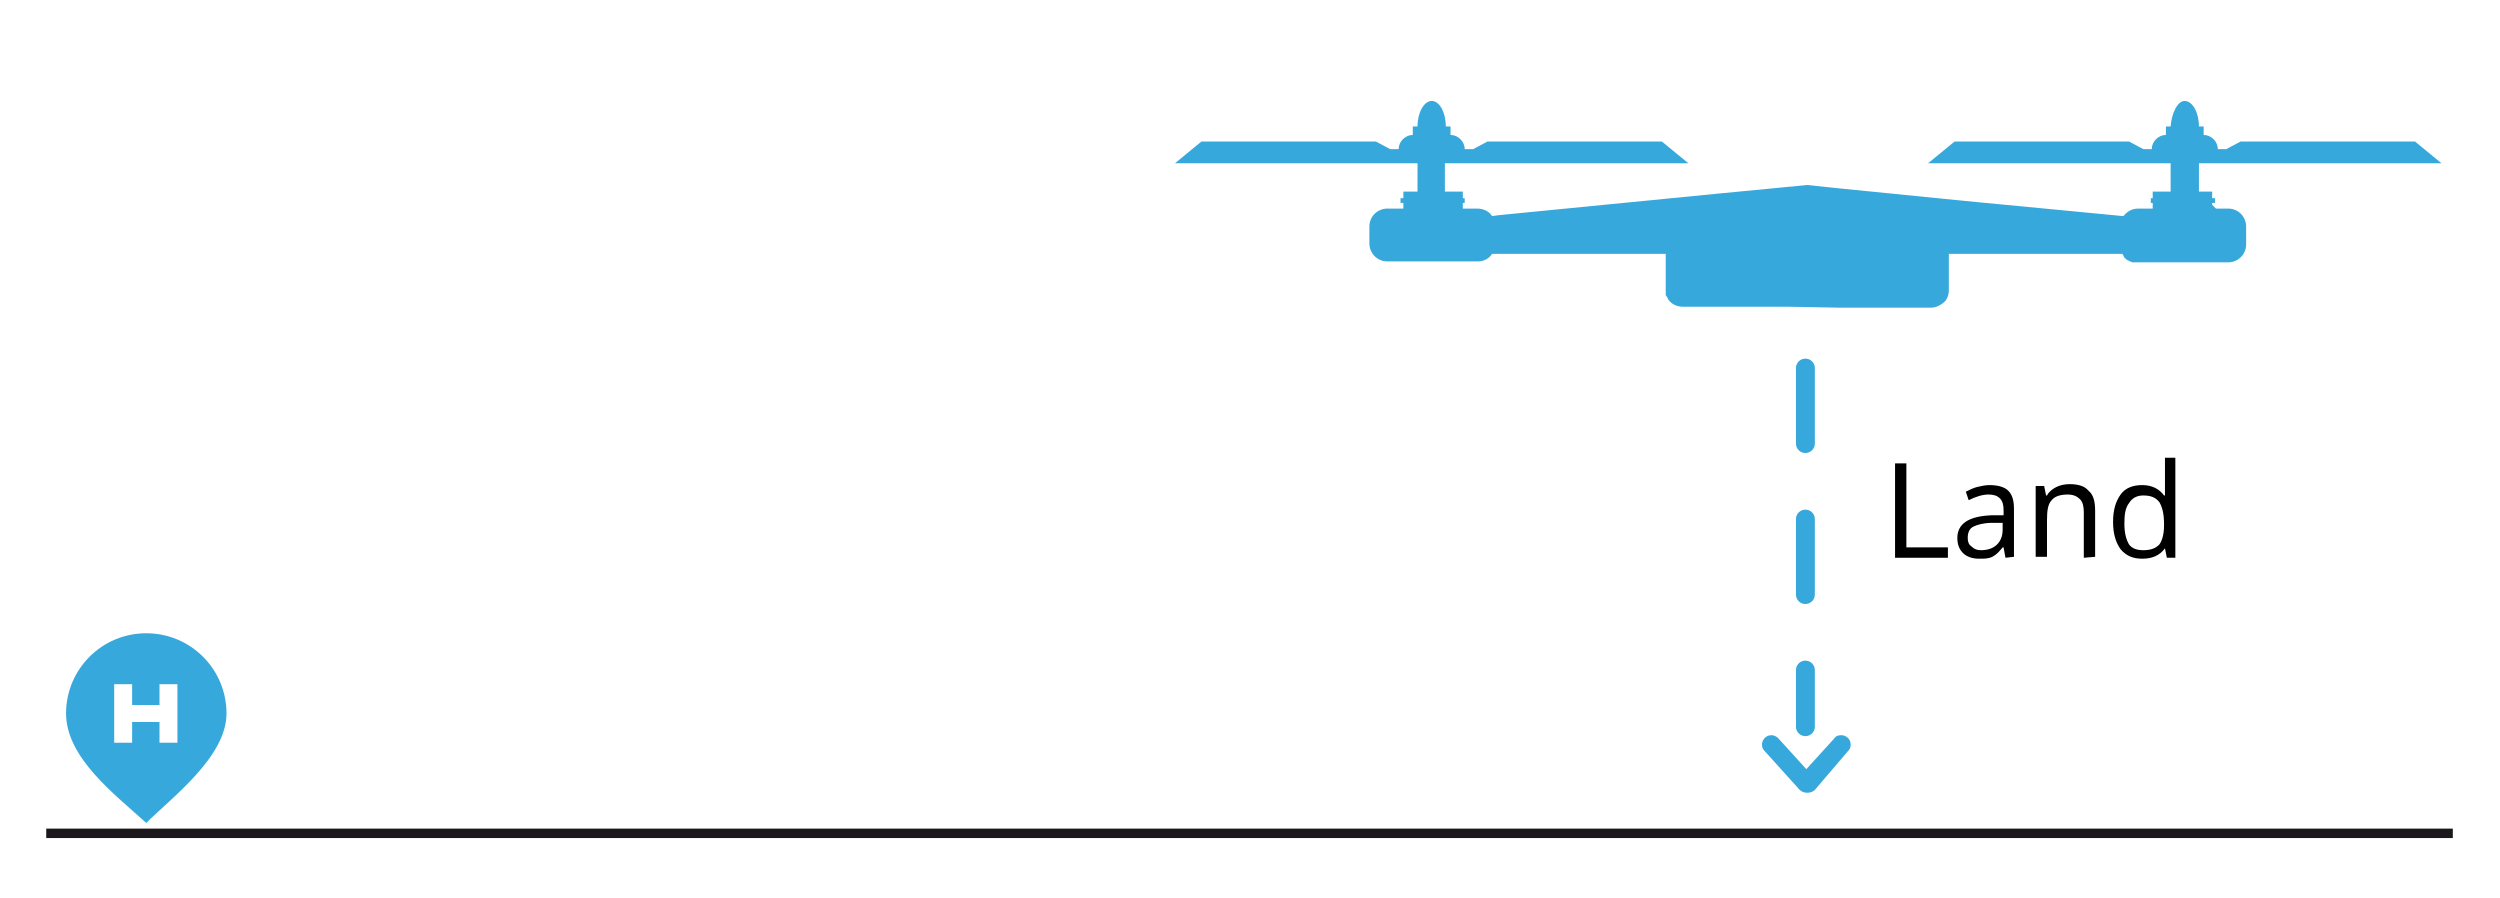
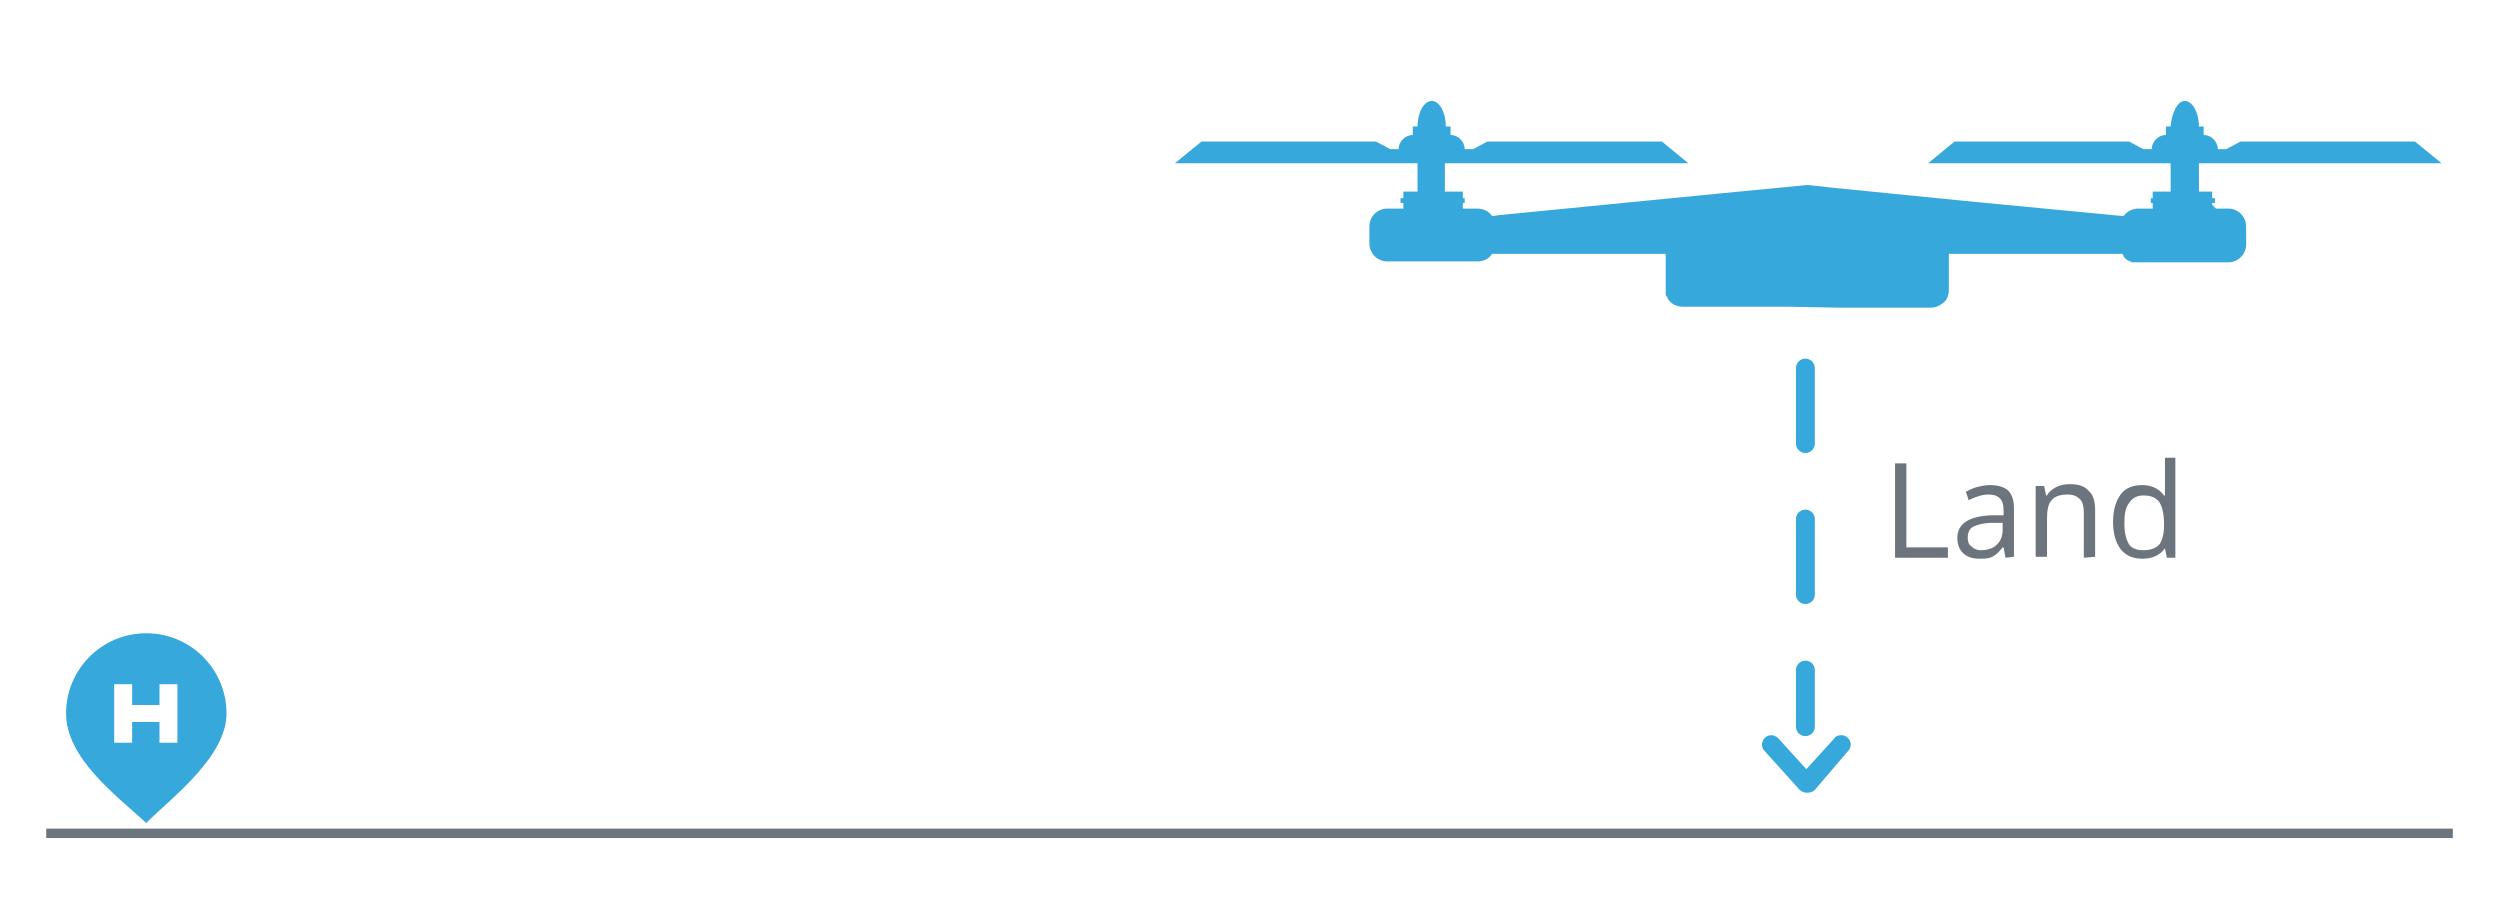
<svg xmlns="http://www.w3.org/2000/svg" version="1.1" id="Ebene_1" x="0px" y="0px" viewBox="-1117 53.9 264.9 95.1" style="enable-background:new -1117 53.9 264.9 95.1;" xml:space="preserve">
  <style type="text/css">
	.st0{fill:none;}
	.st1{enable-background:new    ;}
	.st2{fill:#37A8DB;}
- 	
- 		.st3{fill:none;stroke:#37A8DB;stroke-width:2;stroke-linecap:round;stroke-linejoin:round;stroke-miterlimit:10;stroke-dasharray:8,8;}
- 	.st4{fill:none;stroke:#1B171B;stroke-miterlimit:10;}
+ 	.st3{fill:none;stroke:#37A8DB;stroke-width:2;stroke-linecap:round;stroke-linejoin:round;stroke-miterlimit:10;stroke-dasharray:8,8;}
+ 	.st4{fill:none;stroke:#6c757d;stroke-miterlimit:10;}
+ 	.st5{fill:#6c757d}
</style>
  <g>
    <rect x="-917.6" y="102.4" class="st0" width="67.5" height="13.5" />
-     <g class="st1">
+     <g class="st1 st5">
      <path d="M-916.2,113v-10h1.2v8.9h4.4v1.1H-916.2z" />
      <path d="M-904.5,113l-0.2-1.1h-0.1c-0.4,0.5-0.7,0.8-1.1,1c-0.4,0.2-0.8,0.2-1.4,0.2c-0.7,0-1.3-0.2-1.7-0.6s-0.6-0.9-0.6-1.6    c0-1.5,1.2-2.3,3.6-2.4h1.3V108c0-0.6-0.1-1-0.4-1.3c-0.3-0.3-0.7-0.4-1.2-0.4c-0.6,0-1.3,0.2-2.1,0.6l-0.3-0.9    c0.4-0.2,0.8-0.4,1.2-0.5s0.9-0.2,1.3-0.2c0.9,0,1.6,0.2,2,0.6c0.4,0.4,0.6,1,0.6,1.9v5.1L-904.5,113L-904.5,113z M-907.1,112.2    c0.7,0,1.3-0.2,1.7-0.6c0.4-0.4,0.6-0.9,0.6-1.6v-0.7h-1.1c-0.9,0-1.6,0.2-2,0.4c-0.4,0.2-0.6,0.6-0.6,1.2c0,0.4,0.1,0.7,0.4,0.9    C-907.8,112.1-907.5,112.2-907.1,112.2z" />
      <path d="M-896.2,113v-4.8c0-0.6-0.1-1.1-0.4-1.4c-0.3-0.3-0.7-0.5-1.3-0.5c-0.8,0-1.4,0.2-1.7,0.6c-0.4,0.4-0.5,1.1-0.5,2.1v3.9    h-1.2v-7.5h0.9l0.2,1h0.1c0.2-0.4,0.6-0.7,1-0.9c0.4-0.2,0.9-0.3,1.4-0.3c0.9,0,1.6,0.2,2,0.7c0.5,0.4,0.7,1.1,0.7,2.1v4.9    L-896.2,113L-896.2,113z" />
      <path d="M-887.6,112L-887.6,112c-0.6,0.8-1.4,1.1-2.4,1.1s-1.7-0.3-2.3-1c-0.5-0.7-0.8-1.6-0.8-2.9s0.3-2.2,0.8-2.9s1.3-1,2.3-1    s1.8,0.4,2.3,1.1h0.1v-0.5v-0.5v-3h1.1V113h-0.9L-887.6,112z M-889.9,112.2c0.8,0,1.3-0.2,1.7-0.6c0.3-0.4,0.5-1.1,0.5-2v-0.2    c0-1.1-0.2-1.8-0.5-2.3c-0.4-0.5-0.9-0.7-1.7-0.7c-0.7,0-1.2,0.3-1.5,0.8c-0.4,0.5-0.5,1.2-0.5,2.2s0.2,1.7,0.5,2.2    C-891.1,112-890.6,112.2-889.9,112.2z" />
    </g>
    <g>
-       <path class="st2" d="M-921.2,133.5L-921.2,133.5c0.2-0.2,0.3-0.4,0.3-0.7c0-0.6-0.5-1-1-1c-0.3,0-0.6,0.1-0.7,0.3l0,0l-3,3.3    l-3-3.3l0,0c-0.2-0.2-0.5-0.3-0.7-0.3c-0.6,0-1,0.5-1,1c0,0.3,0.1,0.5,0.3,0.7l0,0l3.7,4.1c0.2,0.2,0.5,0.3,0.8,0.3    s0.6-0.1,0.8-0.3L-921.2,133.5z" />
+       <path class="st2 " d="M-921.2,133.5L-921.2,133.5c0.2-0.2,0.3-0.4,0.3-0.7c0-0.6-0.5-1-1-1c-0.3,0-0.6,0.1-0.7,0.3l0,0l-3,3.3    l-3-3.3l0,0c-0.2-0.2-0.5-0.3-0.7-0.3c-0.6,0-1,0.5-1,1c0,0.3,0.1,0.5,0.3,0.7l0,0l3.7,4.1c0.2,0.2,0.5,0.3,0.8,0.3    s0.6-0.1,0.8-0.3L-921.2,133.5z" />
      <line class="st3" x1="-925.7" y1="92.9" x2="-925.7" y2="130.9" />
    </g>
    <line class="st4" x1="-1112.1" y1="142.2" x2="-857.1" y2="142.2" />
    <path class="st2" d="M-922.1,86.5h9.7c0.5,0,0.9-0.2,1.3-0.5c0.4-0.3,0.6-0.8,0.6-1.4v-3.8h7.2h11.2c0,0.1,0.1,0.1,0.1,0.2   c0,0.1,0.1,0.1,0.1,0.2c0,0,0,0,0,0c0,0,0.1,0.1,0.1,0.1c0,0,0.1,0,0.1,0.1c0.1,0,0.1,0.1,0.2,0.1c0.1,0,0.1,0.1,0.2,0.1   c0.1,0,0.1,0,0.2,0.1c0.1,0,0.1,0,0.2,0c0,0,0,0,0,0c0.1,0,0.1,0,0.2,0c0.1,0,0.1,0,0.2,0h9.6c1,0,1.9-0.8,1.9-1.9v-0.6v-0.4v-0.9   c0-1-0.8-1.9-1.9-1.9h-1.3l-0.4-0.4v-0.2h0.3v-0.5h-0.3v-0.7h-1.4l0,0v-3h25.7l0,0h0l-2.8-2.3h-18.5l-1.5,0.8h-0.9   c0-0.8-0.7-1.5-1.5-1.5h0v-0.9h-0.5c0-1.5-0.7-2.7-1.5-2.7c0,0-0.1,0-0.1,0c-0.7,0.1-1.3,1.3-1.4,2.7h-0.5v0.9h0   c-0.8,0-1.5,0.7-1.5,1.5h-0.9l-1.5-0.8h-18.5l-2.8,2.3h25.7v3h-1.9v0.7h-0.2v0.5h0.2v0.6h-1.5c-0.7,0-1.2,0.3-1.6,0.8l-16.7-1.6   l-14-1.4l-2.8-0.3l0,0l0,0l0,0l0,0l-4.1,0.4l-5.2,0.5l-23.4,2.3l-0.7,0.1h0c-0.3-0.5-0.9-0.8-1.6-0.8h-1.5v-0.6h0.2v-0.5h-0.2v-0.7   h-1.9v-3h-1.4h-0.2l0,0h0.3l0,0l0,0h27.1l-2.8-2.3h-18.5l-1.5,0.8h-0.9c0-0.8-0.7-1.5-1.5-1.5h0v-0.9h-0.5c0-1.4-0.6-2.6-1.4-2.7   c0,0-0.1,0-0.1,0c-0.8,0-1.5,1.2-1.5,2.7h-0.5v0.9h0c-0.8,0-1.5,0.7-1.5,1.5h-0.9l-1.5-0.8h-18.5l-2.8,2.3h0l0,0h25.7v3h-1.5v0.7   h-0.3v0.5h0.3v0.6h-1.7c-1,0-1.9,0.8-1.9,1.9v0.9v0.9c0,1,0.8,1.9,1.9,1.9h9.6c0.6,0,1.2-0.3,1.5-0.8h4.6h13.8v3.8   c0,0.1,0,0.1,0,0.2c0,0,0,0.1,0,0.1c0,0,0,0.1,0,0.1c0,0,0,0.1,0,0.1c0,0,0,0,0,0c0,0.1,0,0.1,0.1,0.2c0,0,0,0,0,0   c0,0.1,0.1,0.1,0.1,0.2l0,0c0.1,0.2,0.2,0.3,0.3,0.4c0.3,0.3,0.8,0.5,1.3,0.5h11.1" />
  </g>
  <path class="st2" d="M-1101.5,121c-4.7,0-8.5,3.8-8.5,8.5c0,4.7,5.2,8.6,8.5,11.6c2.7-2.7,8.5-7,8.5-11.6  C-1093,124.8-1096.8,121-1101.5,121z M-1098.2,132.6h-1.9v-2.2h-2.9v2.2h-1.9v-6.2h1.9v2.2h2.9v-2.2h1.9V132.6z" />
</svg>
